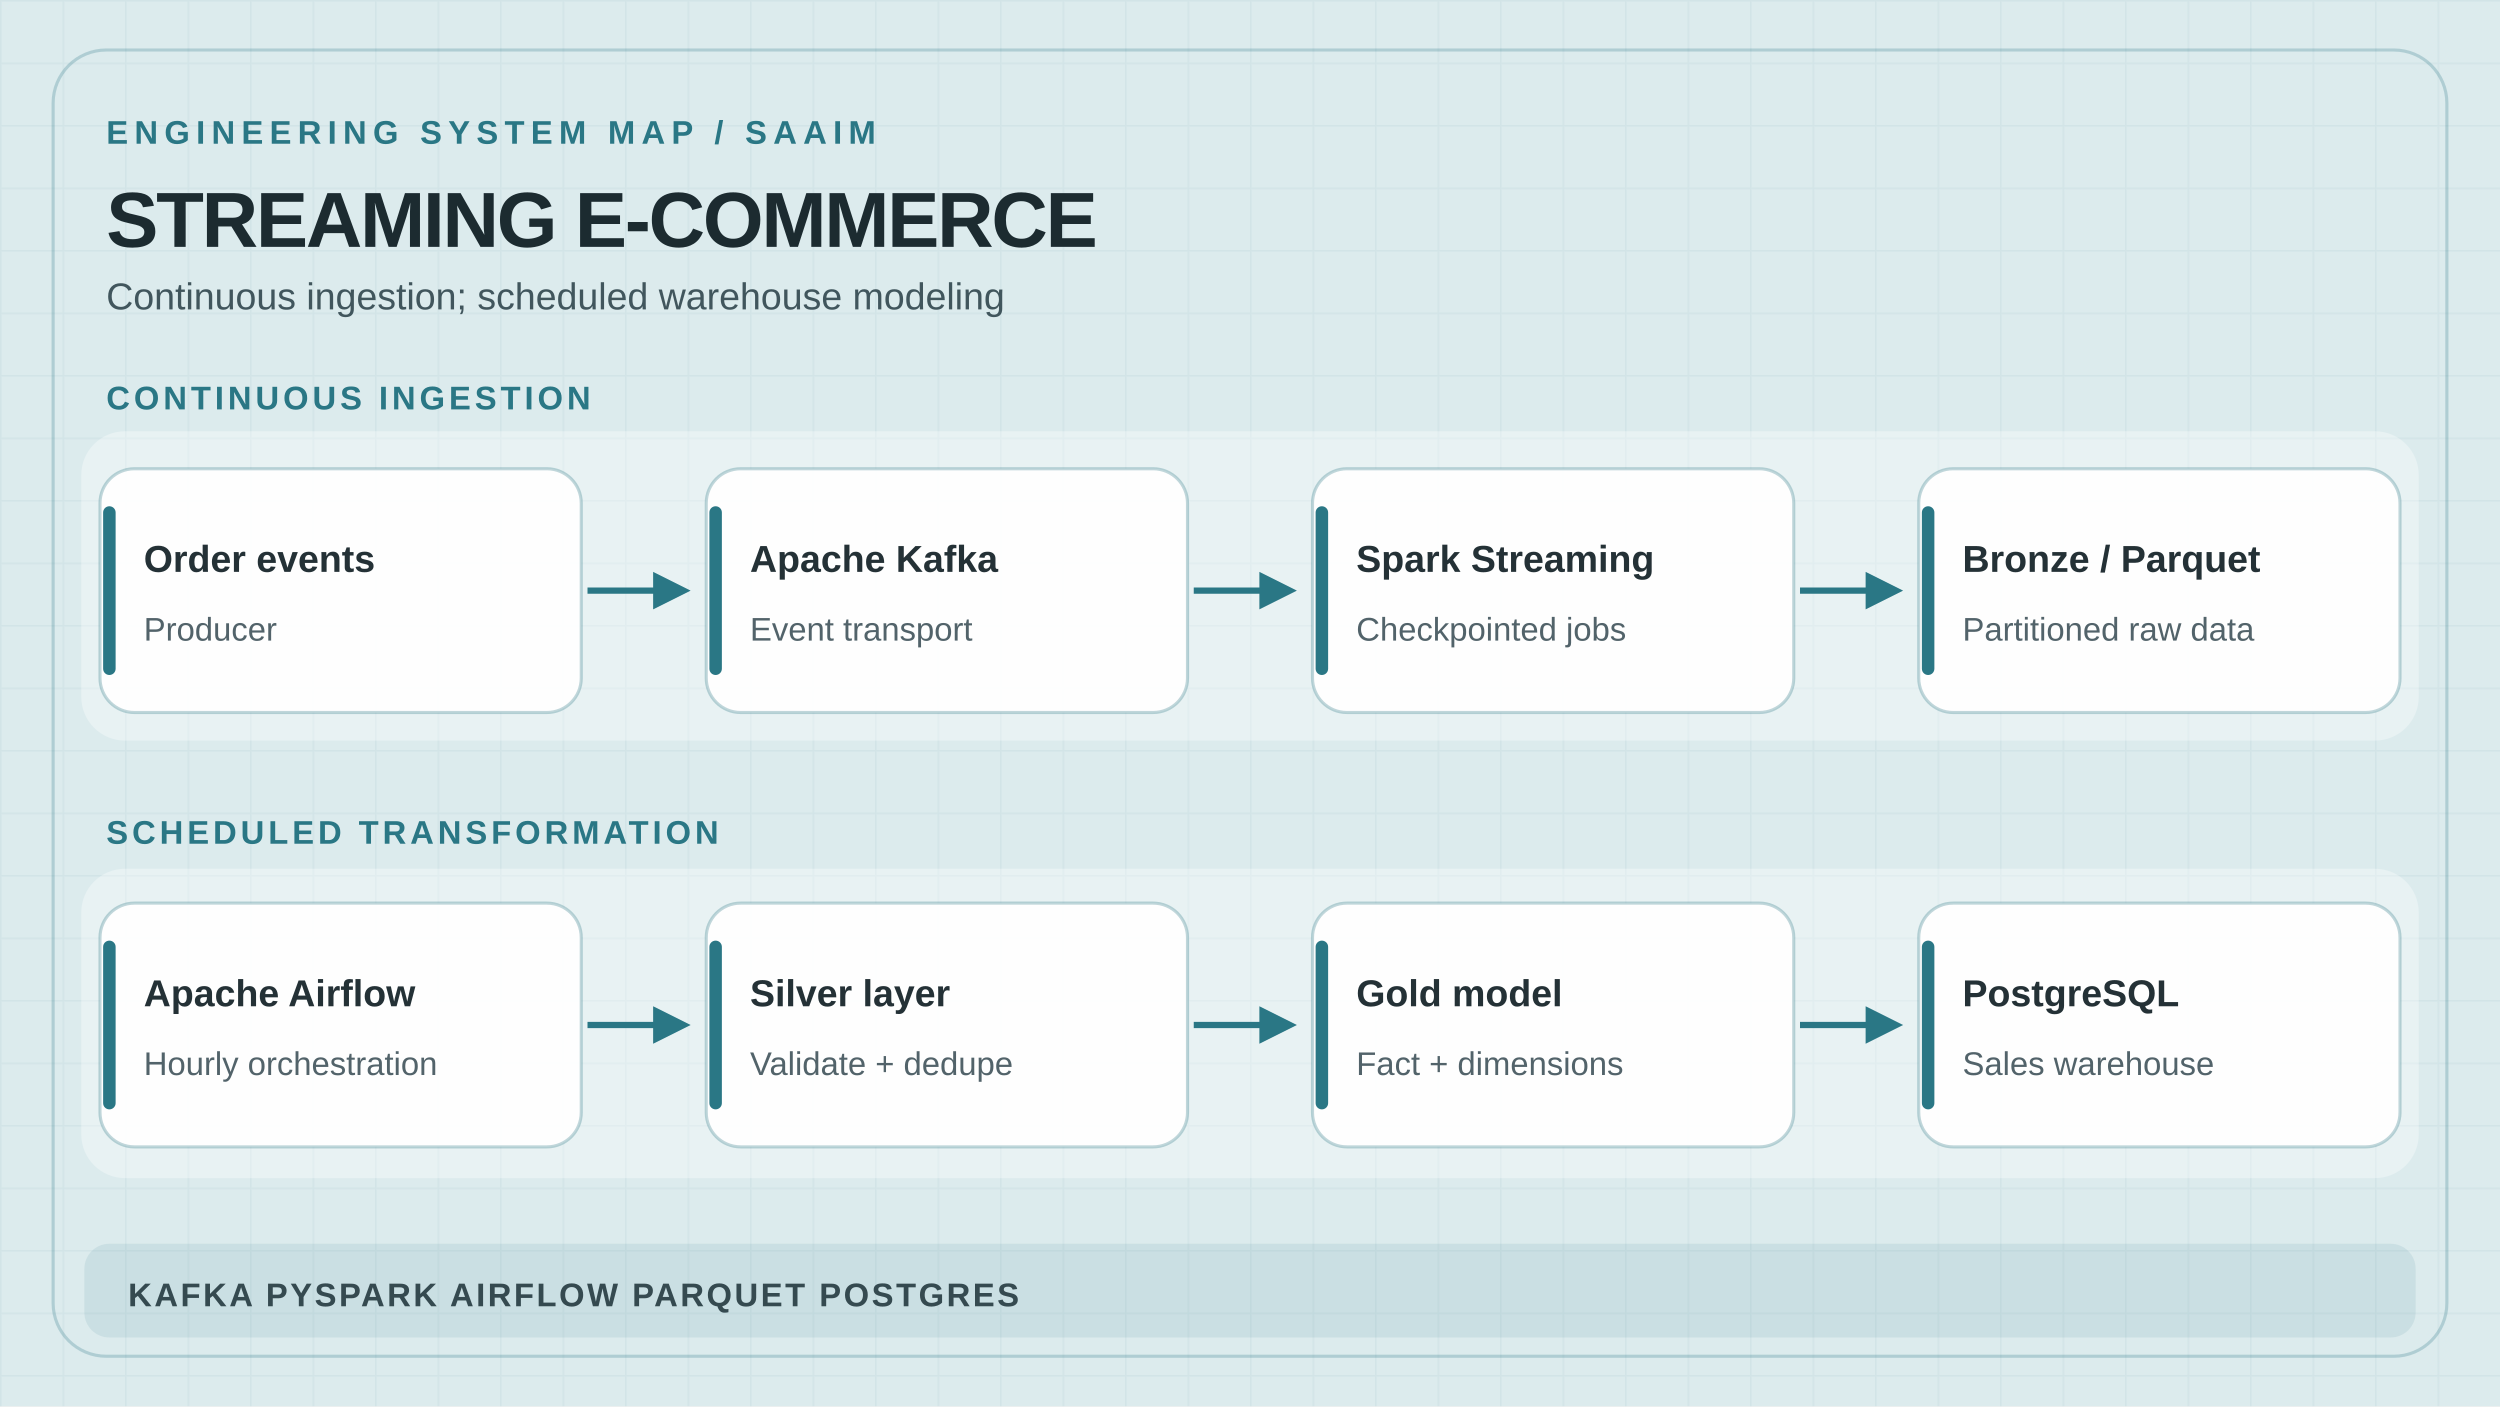
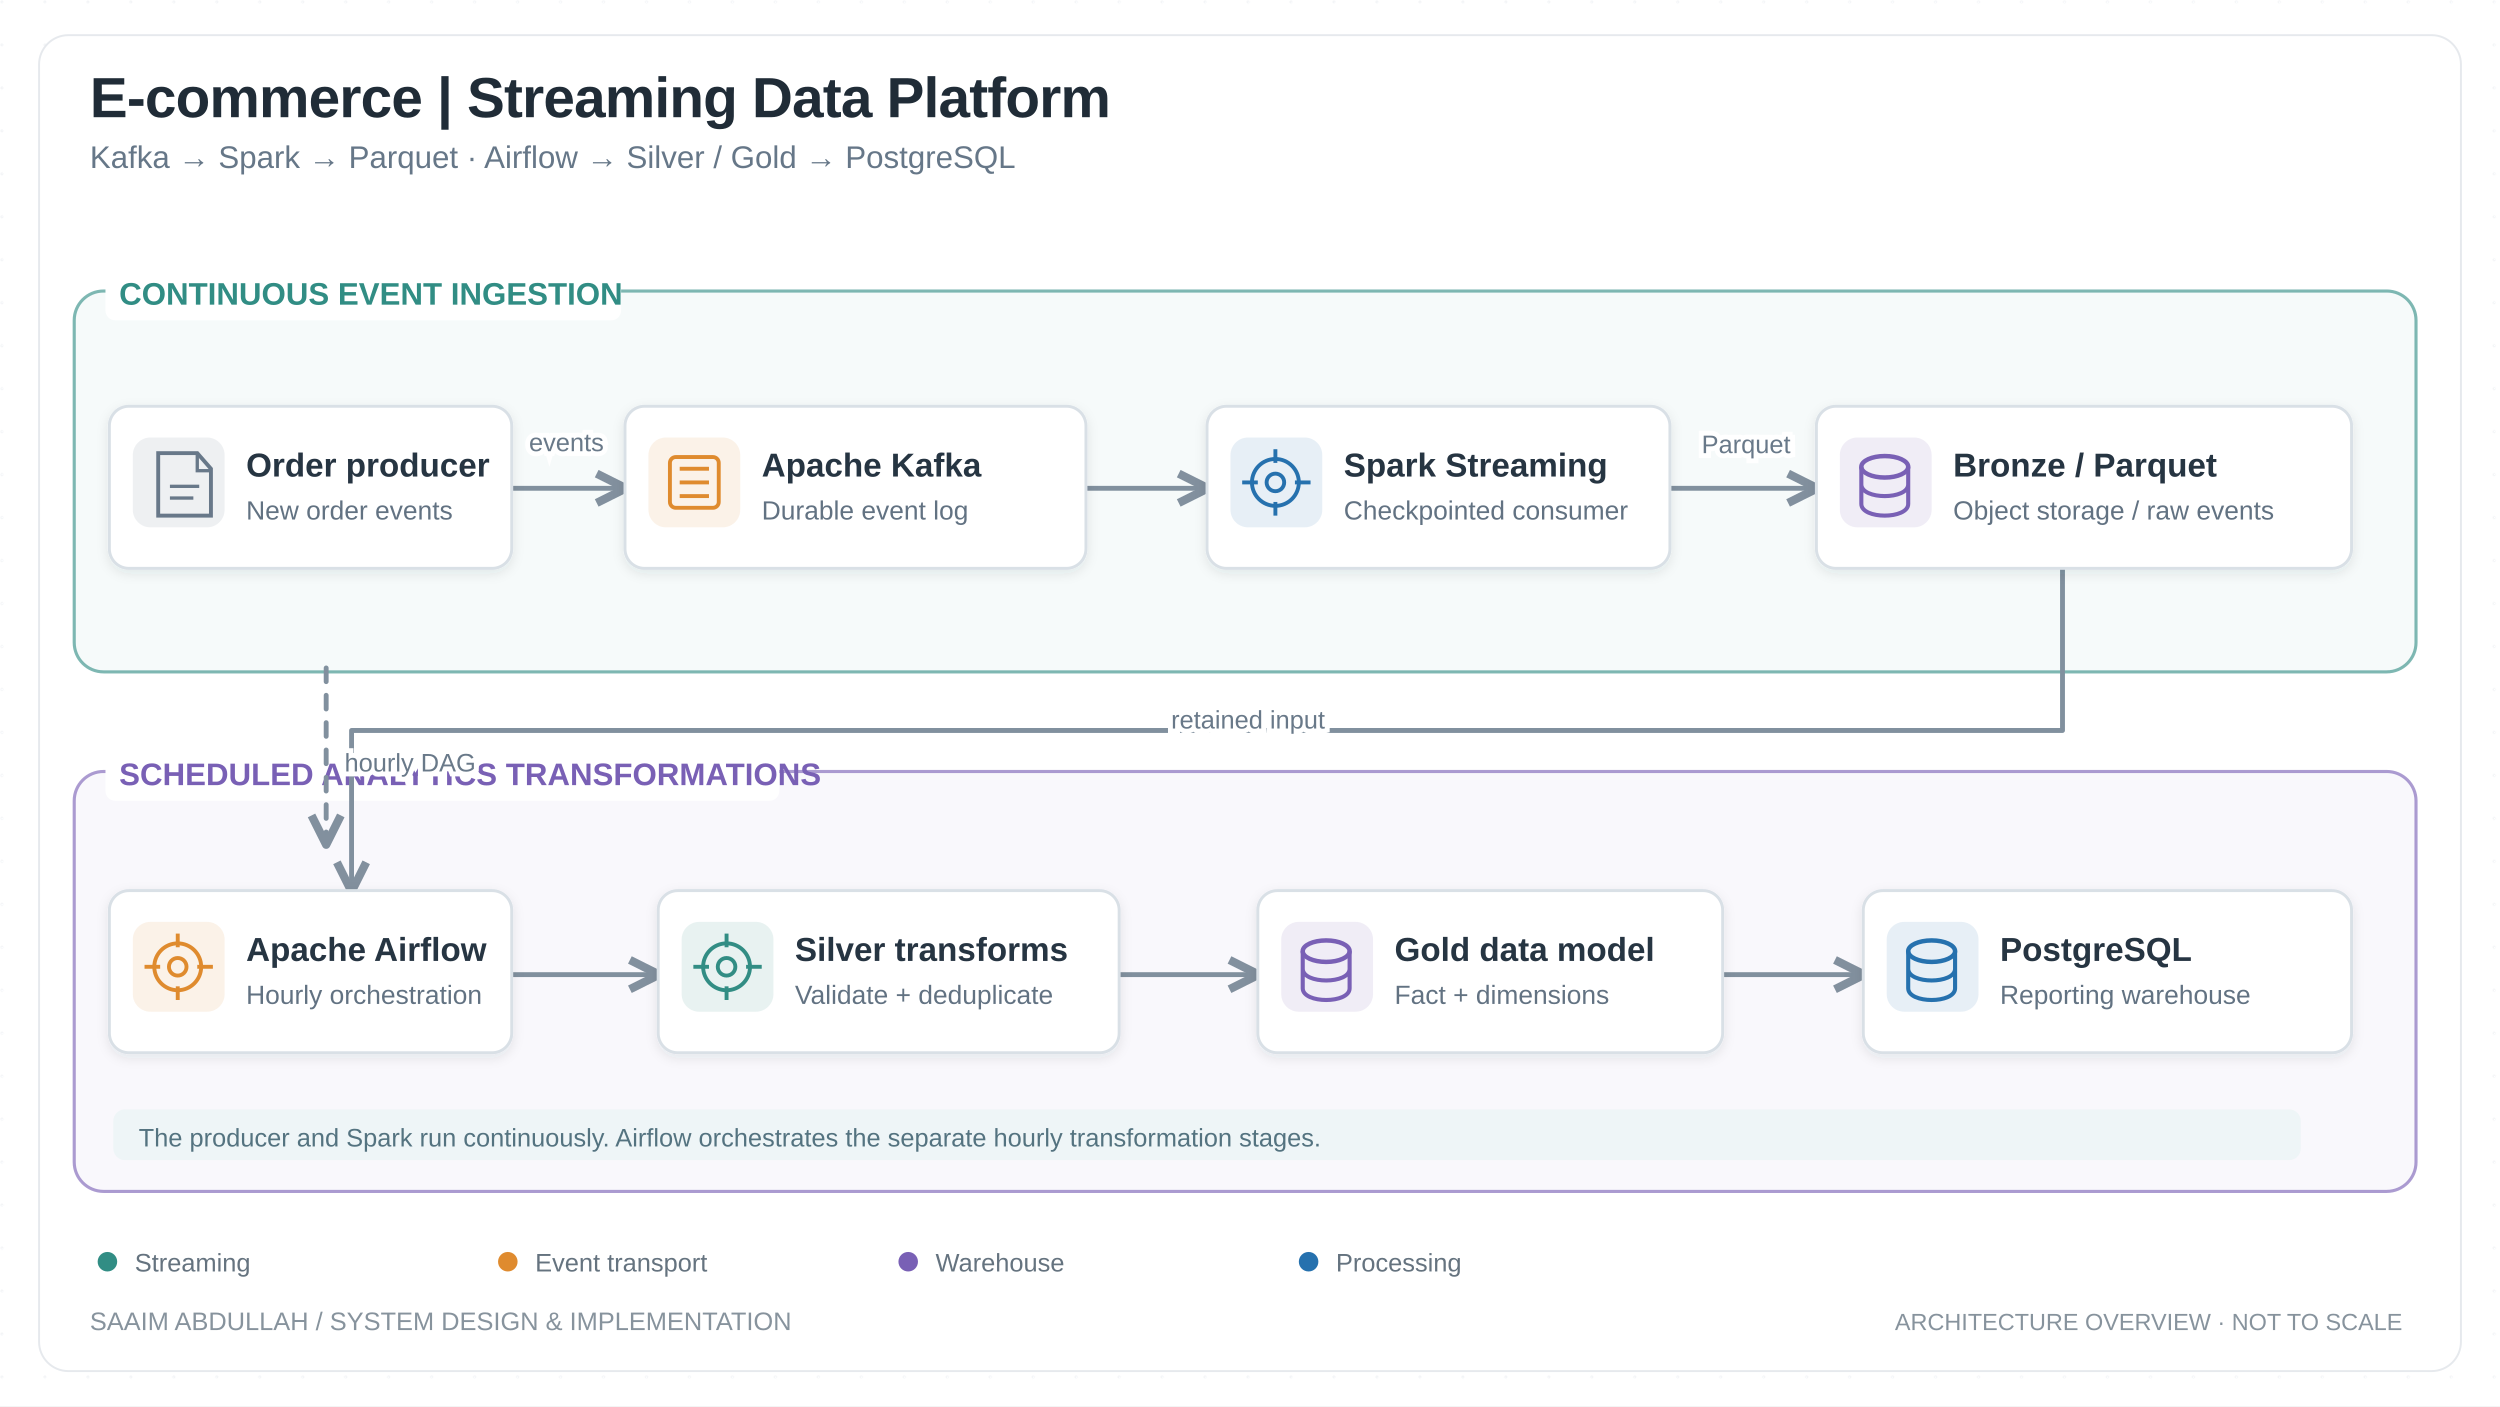
- <svg xmlns="http://www.w3.org/2000/svg" width="800" height="450" viewBox="0 0 800 450" role="img" aria-labelledby="title desc">
+ <svg xmlns="http://www.w3.org/2000/svg" width="1280" height="720" viewBox="0 0 1280 720" role="img" aria-labelledby="t d">
  <defs>
-     <marker id="arrow" markerWidth="6" markerHeight="6" refX="4.5" refY="3" orient="auto">
-       <path d="M0 0 L6 3 L0 6 Z" fill="#2a7785" />
+     <filter id="sh" x="-10%" y="-20%" width="120%" height="150%">
+       <feDropShadow dx="0" dy="2" stdDeviation="3" flood-color="#1b324c" flood-opacity=".09" />
+     </filter>
+     <marker id="arr" markerWidth="8" markerHeight="8" refX="6.8" refY="4" orient="auto" markerUnits="strokeWidth">
+       <path d="M1 1L7 4L1 7" fill="none" stroke="#82909e" stroke-width="1.7" stroke-linejoin="round" />
    </marker>
-     <pattern id="grid" width="20" height="20" patternUnits="userSpaceOnUse">
-       <path d="M20 0H0V20" fill="none" stroke="#2a7785" stroke-opacity=".055" />
+     <pattern id="p" width="22" height="22" patternUnits="userSpaceOnUse">
+       <circle cx="1" cy="1" r=".8" fill="#e1e5ea" />
    </pattern>
  </defs>
-   <rect width="800" height="450" fill="#dcebed" />
-   <rect width="800" height="450" fill="url(#grid)" />
-   <rect x="17" y="16" width="766" height="418" rx="17" fill="none" stroke="#2a7785" stroke-opacity=".25" />
-   <text x="34" y="46" fill="#2a7785" font-family="Arial,Helvetica,sans-serif" font-size="10.5" font-weight="700" letter-spacing="2">ENGINEERING SYSTEM MAP / SAAIM</text>
-   <text x="34" y="79" fill="#1c2b30" font-family="Arial,Helvetica,sans-serif" font-size="25" font-weight="800" letter-spacing="-.7">STREAMING E-COMMERCE</text>
-   <text x="34" y="99" fill="#41565d" font-family="Arial,Helvetica,sans-serif" font-size="12">Continuous ingestion; scheduled warehouse modeling</text>
-   <g font-family="Arial,Helvetica,sans-serif">
-     <text x="34" y="131" fill="#2a7785" font-size="10.5" font-weight="700" letter-spacing="1.25">CONTINUOUS INGESTION</text>
-     <rect x="26" y="138" width="748" height="99" rx="14" fill="#ffffff" fill-opacity=".33" />
-     <g>
-       <rect x="32" y="150" width="154" height="78" rx="11" fill="#ffffff" fill-opacity=".94" stroke="#2a7785" stroke-opacity=".29" />
-       <rect x="33" y="162" width="4" height="54" rx="2" fill="#2a7785" />
-       <text x="46" y="183" font-size="12" font-weight="700" fill="#243136">Order events</text>
-       <text x="46" y="205" font-size="10.5" fill="#52636a">Producer</text>
-     </g>
-     <g>
-       <rect x="226" y="150" width="154" height="78" rx="11" fill="#ffffff" fill-opacity=".94" stroke="#2a7785" stroke-opacity=".29" />
-       <rect x="227" y="162" width="4" height="54" rx="2" fill="#2a7785" />
-       <text x="240" y="183" font-size="12" font-weight="700" fill="#243136">Apache Kafka</text>
-       <text x="240" y="205" font-size="10.5" fill="#52636a">Event transport</text>
-     </g>
-     <g>
-       <rect x="420" y="150" width="154" height="78" rx="11" fill="#ffffff" fill-opacity=".94" stroke="#2a7785" stroke-opacity=".29" />
-       <rect x="421" y="162" width="4" height="54" rx="2" fill="#2a7785" />
-       <text x="434" y="183" font-size="12" font-weight="700" fill="#243136">Spark Streaming</text>
-       <text x="434" y="205" font-size="10.5" fill="#52636a">Checkpointed jobs</text>
-     </g>
-     <g>
-       <rect x="614" y="150" width="154" height="78" rx="11" fill="#ffffff" fill-opacity=".94" stroke="#2a7785" stroke-opacity=".29" />
-       <rect x="615" y="162" width="4" height="54" rx="2" fill="#2a7785" />
-       <text x="628" y="183" font-size="12" font-weight="700" fill="#243136">Bronze / Parquet</text>
-       <text x="628" y="205" font-size="10.5" fill="#52636a">Partitioned raw data</text>
-     </g>
-     <path d="M188 189 H218" stroke="#2a7785" stroke-width="2" fill="none" marker-end="url(#arrow)" />
-     <path d="M382 189 H412" stroke="#2a7785" stroke-width="2" fill="none" marker-end="url(#arrow)" />
-     <path d="M576 189 H606" stroke="#2a7785" stroke-width="2" fill="none" marker-end="url(#arrow)" />
-     <text x="34" y="270" fill="#2a7785" font-size="10.5" font-weight="700" letter-spacing="1.25">SCHEDULED TRANSFORMATION</text>
-     <rect x="26" y="278" width="748" height="99" rx="14" fill="#ffffff" fill-opacity=".33" />
-     <g>
-       <rect x="32" y="289" width="154" height="78" rx="11" fill="#ffffff" fill-opacity=".94" stroke="#2a7785" stroke-opacity=".29" />
-       <rect x="33" y="301" width="4" height="54" rx="2" fill="#2a7785" />
-       <text x="46" y="322" font-size="12" font-weight="700" fill="#243136">Apache Airflow</text>
-       <text x="46" y="344" font-size="10.5" fill="#52636a">Hourly orchestration</text>
-     </g>
-     <g>
-       <rect x="226" y="289" width="154" height="78" rx="11" fill="#ffffff" fill-opacity=".94" stroke="#2a7785" stroke-opacity=".29" />
-       <rect x="227" y="301" width="4" height="54" rx="2" fill="#2a7785" />
-       <text x="240" y="322" font-size="12" font-weight="700" fill="#243136">Silver layer</text>
-       <text x="240" y="344" font-size="10.5" fill="#52636a">Validate + dedupe</text>
-     </g>
-     <g>
-       <rect x="420" y="289" width="154" height="78" rx="11" fill="#ffffff" fill-opacity=".94" stroke="#2a7785" stroke-opacity=".29" />
-       <rect x="421" y="301" width="4" height="54" rx="2" fill="#2a7785" />
-       <text x="434" y="322" font-size="12" font-weight="700" fill="#243136">Gold model</text>
-       <text x="434" y="344" font-size="10.5" fill="#52636a">Fact + dimensions</text>
-     </g>
-     <g>
-       <rect x="614" y="289" width="154" height="78" rx="11" fill="#ffffff" fill-opacity=".94" stroke="#2a7785" stroke-opacity=".29" />
-       <rect x="615" y="301" width="4" height="54" rx="2" fill="#2a7785" />
-       <text x="628" y="322" font-size="12" font-weight="700" fill="#243136">PostgreSQL</text>
-       <text x="628" y="344" font-size="10.5" fill="#52636a">Sales warehouse</text>
-     </g>
-     <path d="M188 328 H218" stroke="#2a7785" stroke-width="2" fill="none" marker-end="url(#arrow)" />
-     <path d="M382 328 H412" stroke="#2a7785" stroke-width="2" fill="none" marker-end="url(#arrow)" />
-     <path d="M576 328 H606" stroke="#2a7785" stroke-width="2" fill="none" marker-end="url(#arrow)" />
-     <rect x="27" y="398" width="746" height="30" rx="8" fill="#2a7785" fill-opacity=".10" />
-     <text x="41" y="418" font-size="10.5" font-weight="700" letter-spacing=".8" fill="#354a50">KAFKA   PYSPARK   AIRFLOW   PARQUET   POSTGRES</text>
+   <rect width="1280" height="720" fill="#ffffff" />
+   <rect width="1280" height="720" fill="url(#p)" opacity=".38" />
+   <rect x="20" y="18" width="1240" height="684" fill="#fff" stroke="#e6e9ed" rx="15" />
+   <text x="46" y="60" font-family="Arial,Helvetica,sans-serif" font-size="29" font-weight="750" letter-spacing="-.4" fill="#202c37">E-commerce | Streaming Data Platform</text>
+   <text x="46" y="86" font-family="Arial,Helvetica,sans-serif" font-size="16" fill="#667788">Kafka → Spark → Parquet · Airflow → Silver / Gold → PostgreSQL</text>
+   <g>
+     <rect x="38" y="149" width="1199" height="195" rx="15" fill="#318d84" fill-opacity=".040" stroke="#318d84" stroke-opacity=".62" stroke-width="1.6" />
+     <rect x="54" y="139" width="264" height="25" rx="5" fill="#fff" />
+     <text x="61" y="156" font-family="Arial,Helvetica,sans-serif" font-size="16" font-weight="700" fill="#318d84">CONTINUOUS EVENT INGESTION</text>
  </g>
+   <g>
+     <rect x="38" y="395" width="1199" height="215" rx="15" fill="#7960b5" fill-opacity=".040" stroke="#7960b5" stroke-opacity=".62" stroke-width="1.6" />
+     <rect x="54" y="385" width="345" height="25" rx="5" fill="#fff" />
+     <text x="61" y="402" font-family="Arial,Helvetica,sans-serif" font-size="16" font-weight="700" fill="#7960b5">SCHEDULED ANALYTICS TRANSFORMATIONS</text>
+   </g>
+   <g>
+     <path d="M262 250H320" fill="none" stroke="#81909e" stroke-width="2.5" stroke-linecap="round" stroke-linejoin="round" marker-end="url(#arr)" />
+     <text x="290" y="231" font-family="Arial,Helvetica,sans-serif" font-size="13" fill="#697989" text-anchor="middle" paint-order="stroke" stroke="#fff" stroke-width="5">events</text>
+   </g>
+   <g>
+     <path d="M556 250H618" fill="none" stroke="#81909e" stroke-width="2.5" stroke-linecap="round" stroke-linejoin="round" marker-end="url(#arr)" />
+   </g>
+   <g>
+     <path d="M855 250H930" fill="none" stroke="#81909e" stroke-width="2.5" stroke-linecap="round" stroke-linejoin="round" marker-end="url(#arr)" />
+     <text x="894" y="232" font-family="Arial,Helvetica,sans-serif" font-size="13" fill="#697989" text-anchor="middle" paint-order="stroke" stroke="#fff" stroke-width="5">Parquet</text>
+   </g>
+   <g>
+     <path d="M1056 286V374H180V456" fill="none" stroke="#81909e" stroke-width="2.5" stroke-linecap="round" stroke-linejoin="round" marker-end="url(#arr)" />
+     <text x="639" y="373" font-family="Arial,Helvetica,sans-serif" font-size="13" fill="#697989" text-anchor="middle" paint-order="stroke" stroke="#fff" stroke-width="5">retained input</text>
+   </g>
+   <g>
+     <path d="M261 499H337" fill="none" stroke="#81909e" stroke-width="2.5" stroke-linecap="round" stroke-linejoin="round" marker-end="url(#arr)" />
+   </g>
+   <g>
+     <path d="M573 499H644" fill="none" stroke="#81909e" stroke-width="2.5" stroke-linecap="round" stroke-linejoin="round" marker-end="url(#arr)" />
+   </g>
+   <g>
+     <path d="M882 499H954" fill="none" stroke="#81909e" stroke-width="2.5" stroke-linecap="round" stroke-linejoin="round" marker-end="url(#arr)" />
+   </g>
+   <g>
+     <path d="M167 342V432" fill="none" stroke="#81909e" stroke-width="2.5" stroke-linecap="round" stroke-linejoin="round" marker-end="url(#arr)" stroke-dasharray="7 7" />
+     <text x="210" y="395" font-family="Arial,Helvetica,sans-serif" font-size="13" fill="#697989" text-anchor="middle" paint-order="stroke" stroke="#fff" stroke-width="5">hourly DAG</text>
+   </g>
+   <g id="source" filter="url(#sh)">
+     <rect x="56" y="208" width="206" height="83" rx="10" fill="#fff" stroke="#d9e0e6" stroke-width="1.5" />
+     <rect x="68" y="224" width="47" height="46" rx="9" fill="#687889" fill-opacity=".11" />
+     <path d="M81 232h20l7 8v24H81Z" fill="none" stroke="#687889" stroke-width="2" />
+     <path d="M101 232v9h7M87 249h15M87 255h12" fill="none" stroke="#687889" stroke-width="1.7" />
+     <text x="126" y="244" font-family="Arial,Helvetica,sans-serif" font-weight="700" font-size="17" fill="#273442">Order producer</text>
+     <text x="126" y="266" font-family="Arial,Helvetica,sans-serif" font-size="13.5" fill="#627282">New order events</text>
+   </g>
+   <g id="kafka" filter="url(#sh)">
+     <rect x="320" y="208" width="236" height="83" rx="10" fill="#fff" stroke="#d9e0e6" stroke-width="1.5" />
+     <rect x="332" y="224" width="47" height="46" rx="9" fill="#df8b2f" fill-opacity=".11" />
+     <rect x="343" y="234" width="25" height="26" rx="3" fill="none" stroke="#df8b2f" stroke-width="2" />
+     <path d="M348 240h15M348 247h15M348 254h15" stroke="#df8b2f" stroke-width="2" />
+     <text x="390" y="244" font-family="Arial,Helvetica,sans-serif" font-weight="700" font-size="17" fill="#273442">Apache Kafka</text>
+     <text x="390" y="266" font-family="Arial,Helvetica,sans-serif" font-size="13.5" fill="#627282">Durable event log</text>
+   </g>
+   <g id="spark" filter="url(#sh)">
+     <rect x="618" y="208" width="237" height="83" rx="10" fill="#fff" stroke="#d9e0e6" stroke-width="1.5" />
+     <rect x="630" y="224" width="47" height="46" rx="9" fill="#2671ae" fill-opacity=".11" />
+     <circle cx="653" cy="247" r="12" fill="none" stroke="#2671ae" stroke-width="2" />
+     <circle cx="653" cy="247" r="4.5" fill="none" stroke="#2671ae" stroke-width="2" />
+     <path d="M653 230v7m0 20v7m-17-17h8m19 0h8" stroke="#2671ae" stroke-width="2" />
+     <text x="688" y="244" font-family="Arial,Helvetica,sans-serif" font-weight="700" font-size="17" fill="#273442">Spark Streaming</text>
+     <text x="688" y="266" font-family="Arial,Helvetica,sans-serif" font-size="13.5" fill="#627282">Checkpointed consumer</text>
+   </g>
+   <g id="bronze" filter="url(#sh)">
+     <rect x="930" y="208" width="274" height="83" rx="10" fill="#fff" stroke="#d9e0e6" stroke-width="1.5" />
+     <rect x="942" y="224" width="47" height="46" rx="9" fill="#7960b5" fill-opacity=".11" />
+     <ellipse cx="965" cy="239" rx="12" ry="5.5" fill="none" stroke="#7960b5" stroke-width="2.3" />
+     <path d="M953 239v19c0 8 24 8 24 0V239M953 248c0 8 24 8 24 0" fill="none" stroke="#7960b5" stroke-width="2.1" />
+     <text x="1000" y="244" font-family="Arial,Helvetica,sans-serif" font-weight="700" font-size="17" fill="#273442">Bronze / Parquet</text>
+     <text x="1000" y="266" font-family="Arial,Helvetica,sans-serif" font-size="13.5" fill="#627282">Object storage / raw events</text>
+   </g>
+   <g id="airflow" filter="url(#sh)">
+     <rect x="56" y="456" width="206" height="83" rx="10" fill="#fff" stroke="#d9e0e6" stroke-width="1.5" />
+     <rect x="68" y="472" width="47" height="46" rx="9" fill="#df8b2f" fill-opacity=".11" />
+     <circle cx="91" cy="495" r="12" fill="none" stroke="#df8b2f" stroke-width="2" />
+     <circle cx="91" cy="495" r="4.5" fill="none" stroke="#df8b2f" stroke-width="2" />
+     <path d="M91 478v7m0 20v7m-17-17h8m19 0h8" stroke="#df8b2f" stroke-width="2" />
+     <text x="126" y="492" font-family="Arial,Helvetica,sans-serif" font-weight="700" font-size="17" fill="#273442">Apache Airflow</text>
+     <text x="126" y="514" font-family="Arial,Helvetica,sans-serif" font-size="13.5" fill="#627282">Hourly orchestration</text>
+   </g>
+   <g id="silver" filter="url(#sh)">
+     <rect x="337" y="456" width="236" height="83" rx="10" fill="#fff" stroke="#d9e0e6" stroke-width="1.5" />
+     <rect x="349" y="472" width="47" height="46" rx="9" fill="#318d84" fill-opacity=".11" />
+     <circle cx="372" cy="495" r="12" fill="none" stroke="#318d84" stroke-width="2" />
+     <circle cx="372" cy="495" r="4.5" fill="none" stroke="#318d84" stroke-width="2" />
+     <path d="M372 478v7m0 20v7m-17-17h8m19 0h8" stroke="#318d84" stroke-width="2" />
+     <text x="407" y="492" font-family="Arial,Helvetica,sans-serif" font-weight="700" font-size="17" fill="#273442">Silver transforms</text>
+     <text x="407" y="514" font-family="Arial,Helvetica,sans-serif" font-size="13.5" fill="#627282">Validate + deduplicate</text>
+   </g>
+   <g id="gold" filter="url(#sh)">
+     <rect x="644" y="456" width="238" height="83" rx="10" fill="#fff" stroke="#d9e0e6" stroke-width="1.5" />
+     <rect x="656" y="472" width="47" height="46" rx="9" fill="#7960b5" fill-opacity=".11" />
+     <ellipse cx="679" cy="487" rx="12" ry="5.5" fill="none" stroke="#7960b5" stroke-width="2.3" />
+     <path d="M667 487v19c0 8 24 8 24 0V487M667 496c0 8 24 8 24 0" fill="none" stroke="#7960b5" stroke-width="2.1" />
+     <text x="714" y="492" font-family="Arial,Helvetica,sans-serif" font-weight="700" font-size="17" fill="#273442">Gold data model</text>
+     <text x="714" y="514" font-family="Arial,Helvetica,sans-serif" font-size="13.5" fill="#627282">Fact + dimensions</text>
+   </g>
+   <g id="warehouse" filter="url(#sh)">
+     <rect x="954" y="456" width="250" height="83" rx="10" fill="#fff" stroke="#d9e0e6" stroke-width="1.5" />
+     <rect x="966" y="472" width="47" height="46" rx="9" fill="#2671ae" fill-opacity=".11" />
+     <ellipse cx="989" cy="487" rx="12" ry="5.5" fill="none" stroke="#2671ae" stroke-width="2.3" />
+     <path d="M977 487v19c0 8 24 8 24 0V487M977 496c0 8 24 8 24 0" fill="none" stroke="#2671ae" stroke-width="2.1" />
+     <text x="1024" y="492" font-family="Arial,Helvetica,sans-serif" font-weight="700" font-size="17" fill="#273442">PostgreSQL</text>
+     <text x="1024" y="514" font-family="Arial,Helvetica,sans-serif" font-size="13.5" fill="#627282">Reporting warehouse</text>
+   </g>
+   <rect x="58" y="568" width="1120" height="26" rx="6" fill="#eef5f7" />
+   <text x="71" y="587" font-family="Arial,Helvetica,sans-serif" font-size="13" fill="#547380">The producer and Spark run continuously. Airflow orchestrates the separate hourly transformation stages.</text>
+   <g font-family="Arial,Helvetica,sans-serif" font-size="13">
+     <circle cx="55" cy="646" r="5" fill="#318d84" />
+     <text x="69" y="651" fill="#65737f">Streaming</text>
+     <circle cx="260" cy="646" r="5" fill="#df8b2f" />
+     <text x="274" y="651" fill="#65737f">Event transport</text>
+     <circle cx="465" cy="646" r="5" fill="#7960b5" />
+     <text x="479" y="651" fill="#65737f">Warehouse</text>
+     <circle cx="670" cy="646" r="5" fill="#2671ae" />
+     <text x="684" y="651" fill="#65737f">Processing</text>
+   </g>
+   <text x="46" y="681" font-family="Arial,Helvetica,sans-serif" font-size="13" fill="#87939d">SAAIM ABDULLAH  /  SYSTEM DESIGN &amp; IMPLEMENTATION</text>
+   <text x="1230" y="681" text-anchor="end" font-family="Arial,Helvetica,sans-serif" font-size="12" fill="#87939d">ARCHITECTURE OVERVIEW · NOT TO SCALE</text>
</svg>
